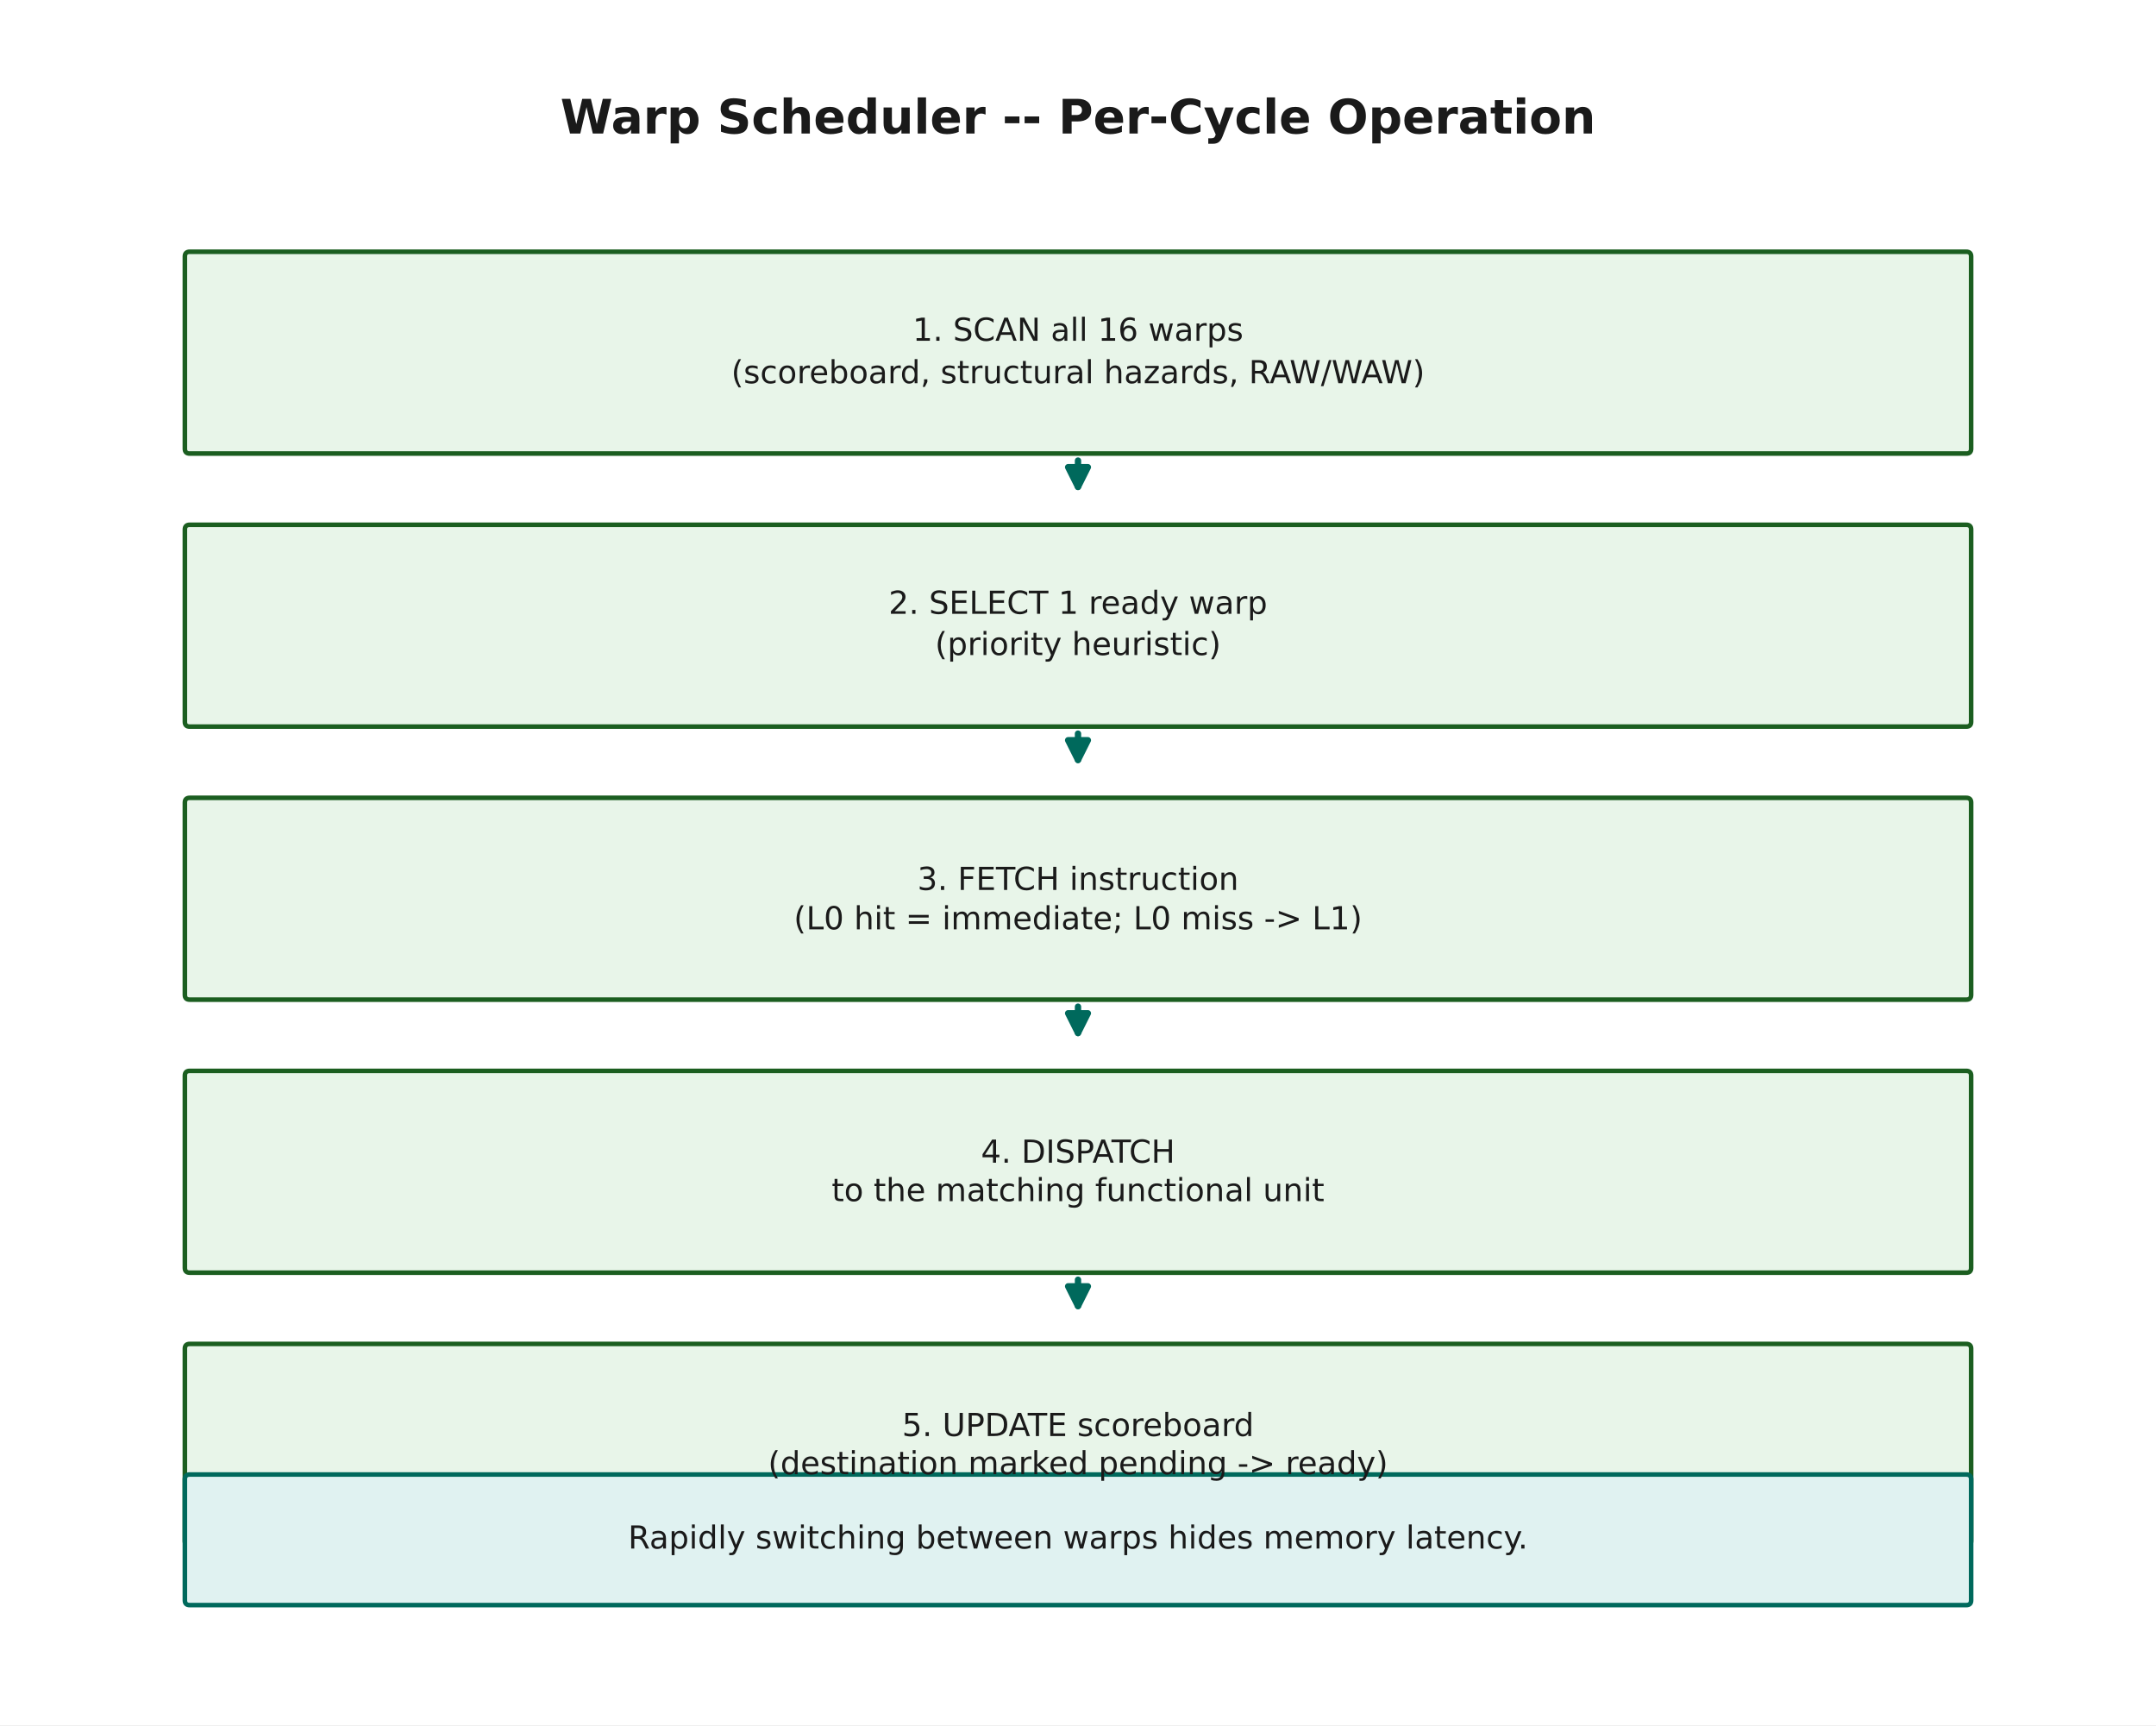
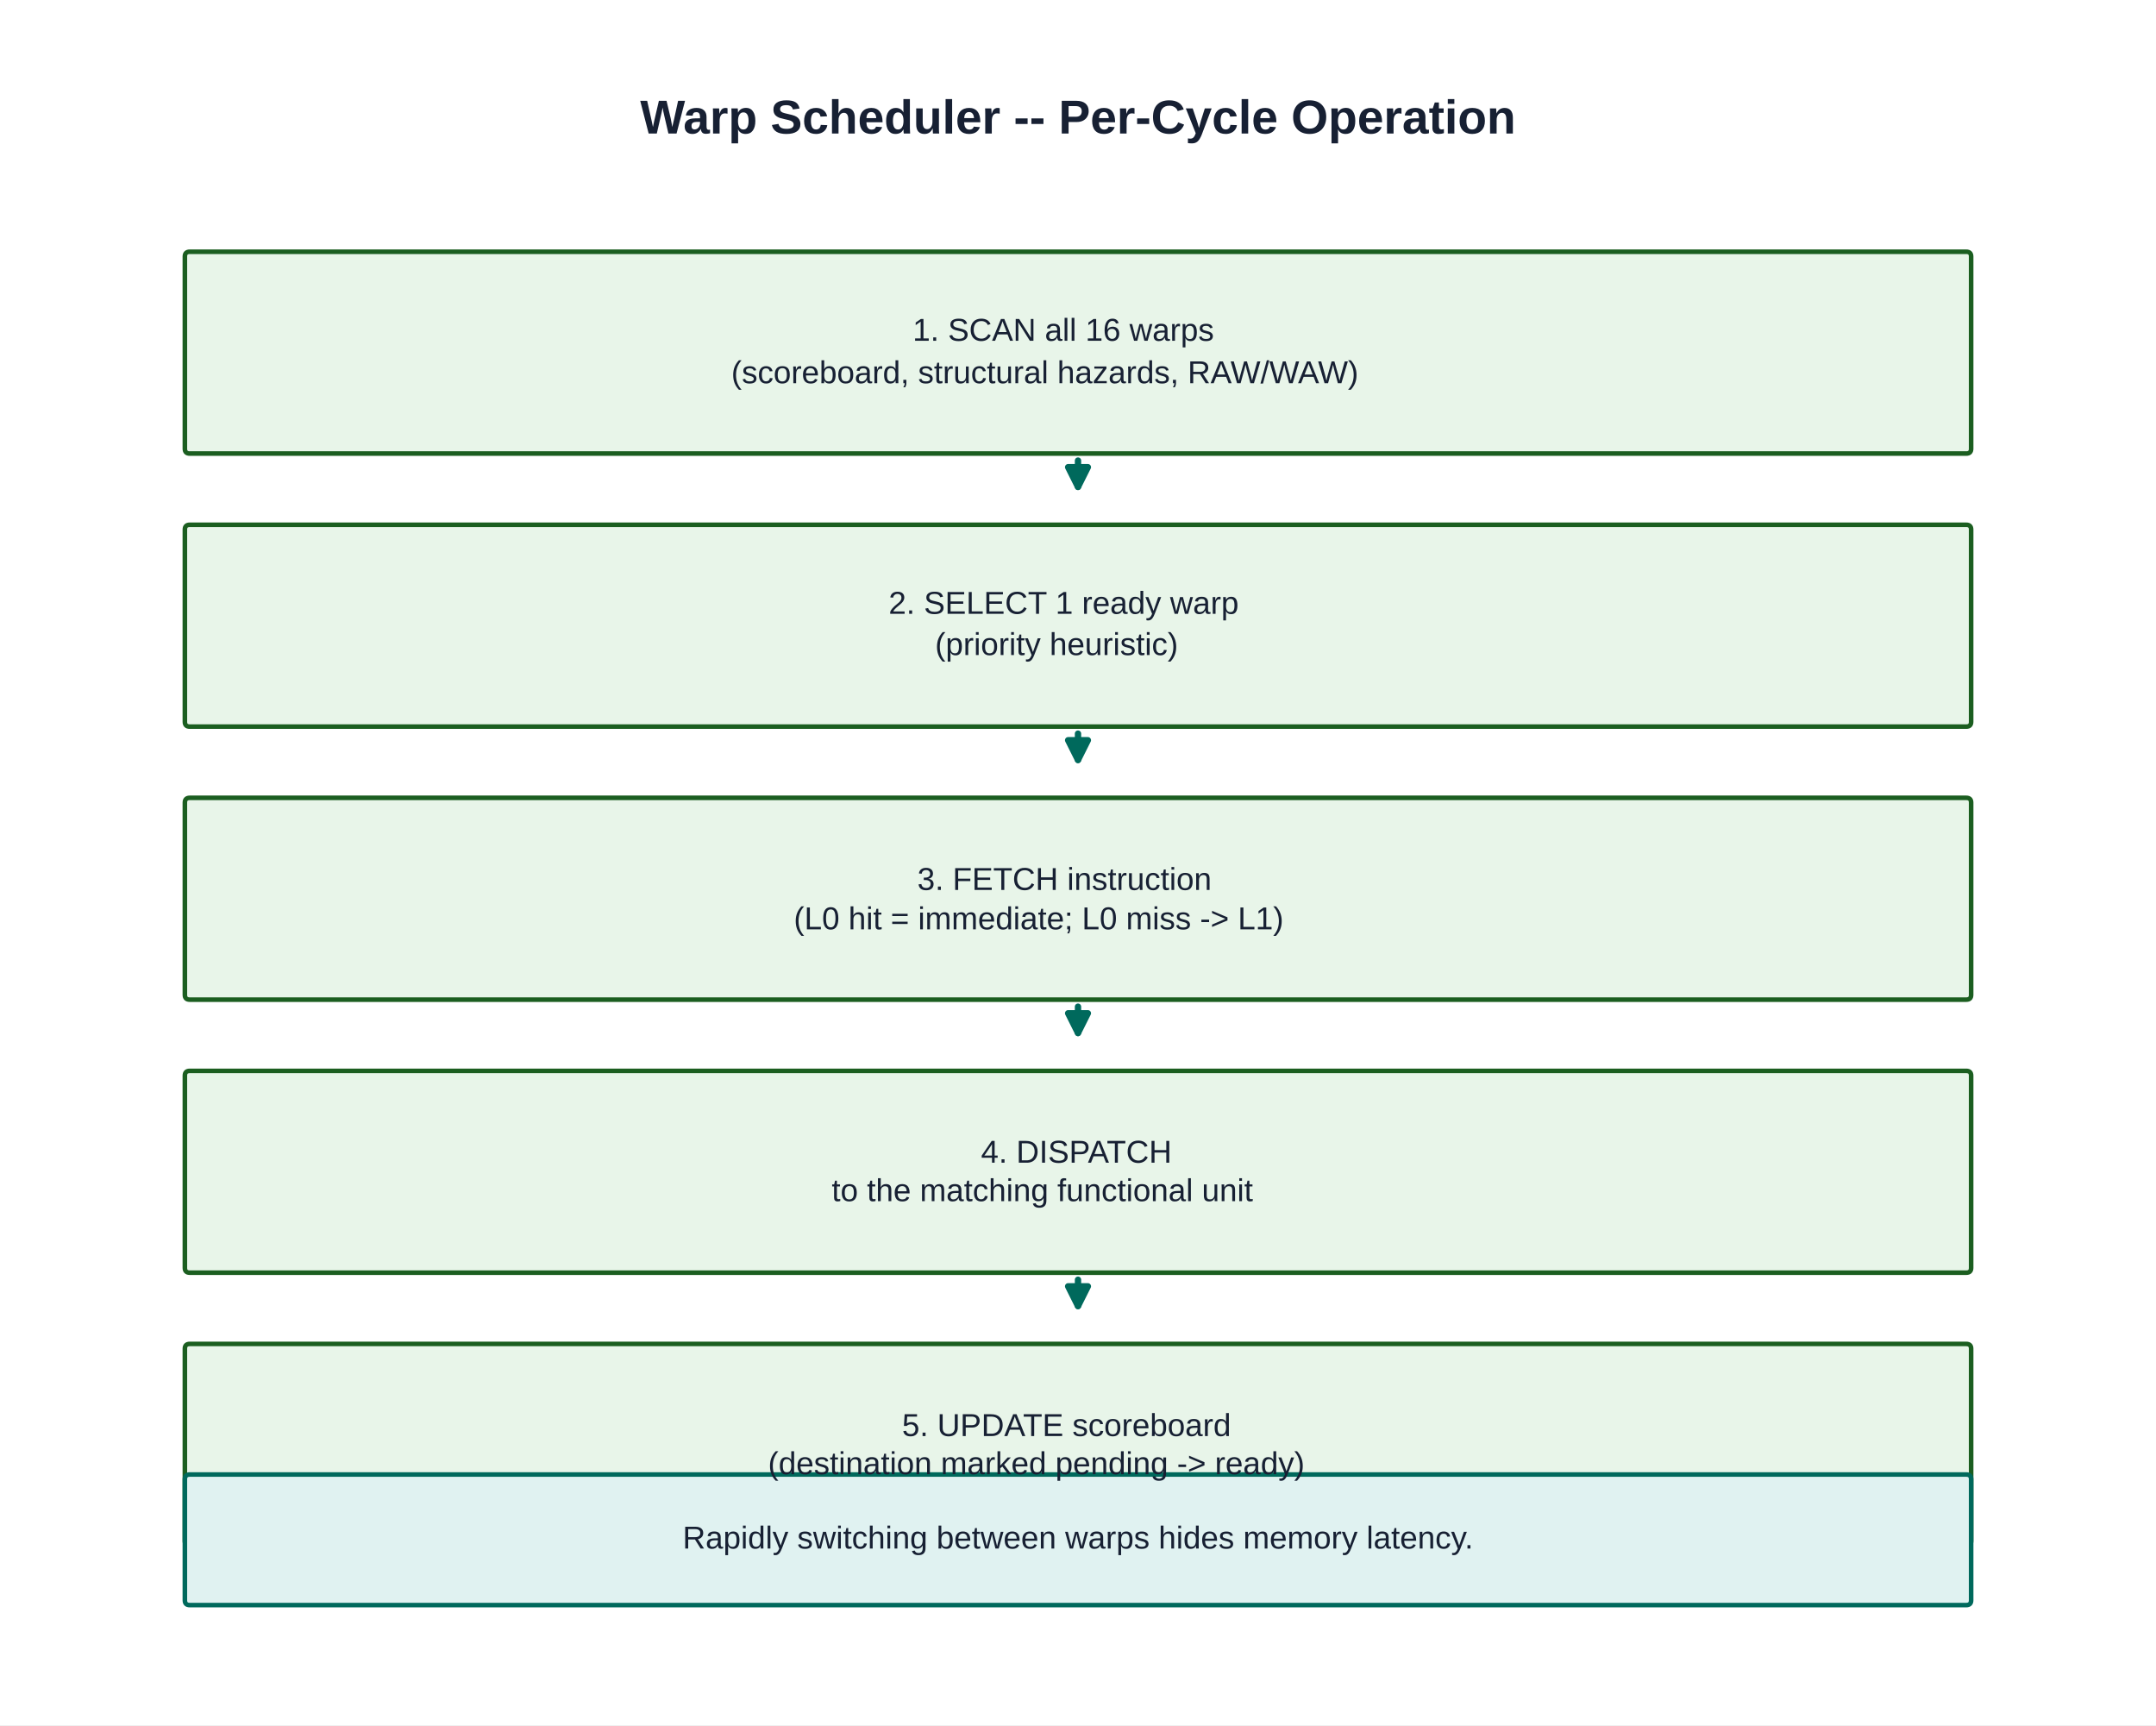
- <svg xmlns="http://www.w3.org/2000/svg" width="612pt" height="489.6pt" viewBox="0 0 612 489.6" version="1.1">
+ <svg xmlns="http://www.w3.org/2000/svg" role="img" width="612pt" height="489.6pt" viewBox="0 0 612 489.6" version="1.1">
  <defs>
    <style type="text/css">*{stroke-linejoin: round; stroke-linecap: butt}</style>
  </defs>
  <g id="figure_1">
    <g id="patch_1">
-       <path d="M 0 489.6  L 612 489.6  L 612 0  L 0 0  z " style="fill: #ffffff" />
+       <path d="M 0 489.6 L 612 489.6 L 612 0 L 0 0 z " style="fill: #ffffff" />
    </g>
    <g id="axes_1">
      <g id="patch_2">
-         <path d="M 53.864 128.721  L 558.136 128.721  Q 559.525 128.721 559.525 127.374  L 559.525 72.793  Q 559.525 71.445 558.136 71.445  L 53.864 71.445  Q 52.475 71.445 52.475 72.793  L 52.475 127.374  Q 52.475 128.721 53.864 128.721  z " clip-path="url(#pd240662e34)" style="fill: #e8f5e9; stroke: #1b5e20; stroke-width: 1.3; stroke-linejoin: miter" />
+         <path d="M 53.864 128.721 L 558.136 128.721 Q 559.525 128.721 559.525 127.374 L 559.525 72.793 Q 559.525 71.445 558.136 71.445 L 53.864 71.445 Q 52.475 71.445 52.475 72.793 L 52.475 127.374 Q 52.475 128.721 53.864 128.721 z " clip-path="url(#pd240662e34)" style="fill: #e8f5e9; stroke: #1b5e20; stroke-width: 1.3; stroke-linejoin: miter" />
      </g>
      <g id="patch_3">
-         <path d="M 306 130.718  Q 306 135.459 306 138.187  " clip-path="url(#pd240662e34)" style="fill: none; stroke: #00695c; stroke-width: 1.8; stroke-linecap: round" />
-         <path d="M 308.8 132.587  L 306 138.187  L 303.2 132.587  z " clip-path="url(#pd240662e34)" style="fill: #00695c; stroke: #00695c; stroke-width: 1.8; stroke-linecap: round" />
+         <path d="M 306 130.718 Q 306 135.459 306 138.187 " clip-path="url(#pd240662e34)" style="fill: none; stroke: #00695c; stroke-width: 1.8; stroke-linecap: round" />
+         <path d="M 308.8 132.587 L 306 138.187 L 303.2 132.587 z " clip-path="url(#pd240662e34)" style="fill: #00695c; stroke: #00695c; stroke-width: 1.8; stroke-linecap: round" />
      </g>
      <g id="patch_4">
-         <path d="M 53.864 206.212  L 558.136 206.212  Q 559.525 206.212 559.525 204.865  L 559.525 150.284  Q 559.525 148.936 558.136 148.936  L 53.864 148.936  Q 52.475 148.936 52.475 150.284  L 52.475 204.865  Q 52.475 206.212 53.864 206.212  z " clip-path="url(#pd240662e34)" style="fill: #e8f5e9; stroke: #1b5e20; stroke-width: 1.3; stroke-linejoin: miter" />
+         <path d="M 53.864 206.212 L 558.136 206.212 Q 559.525 206.212 559.525 204.865 L 559.525 150.284 Q 559.525 148.936 558.136 148.936 L 53.864 148.936 Q 52.475 148.936 52.475 150.284 L 52.475 204.865 Q 52.475 206.212 53.864 206.212 z " clip-path="url(#pd240662e34)" style="fill: #e8f5e9; stroke: #1b5e20; stroke-width: 1.3; stroke-linejoin: miter" />
      </g>
      <g id="patch_5">
-         <path d="M 306 208.209  Q 306 212.95 306 215.678  " clip-path="url(#pd240662e34)" style="fill: none; stroke: #00695c; stroke-width: 1.8; stroke-linecap: round" />
-         <path d="M 308.8 210.078  L 306 215.678  L 303.2 210.078  z " clip-path="url(#pd240662e34)" style="fill: #00695c; stroke: #00695c; stroke-width: 1.8; stroke-linecap: round" />
+         <path d="M 306 208.209 Q 306 212.95 306 215.678 " clip-path="url(#pd240662e34)" style="fill: none; stroke: #00695c; stroke-width: 1.8; stroke-linecap: round" />
+         <path d="M 308.8 210.078 L 306 215.678 L 303.2 210.078 z " clip-path="url(#pd240662e34)" style="fill: #00695c; stroke: #00695c; stroke-width: 1.8; stroke-linecap: round" />
      </g>
      <g id="patch_6">
-         <path d="M 53.864 283.703  L 558.136 283.703  Q 559.525 283.703 559.525 282.356  L 559.525 227.775  Q 559.525 226.427 558.136 226.427  L 53.864 226.427  Q 52.475 226.427 52.475 227.775  L 52.475 282.356  Q 52.475 283.703 53.864 283.703  z " clip-path="url(#pd240662e34)" style="fill: #e8f5e9; stroke: #1b5e20; stroke-width: 1.3; stroke-linejoin: miter" />
+         <path d="M 53.864 283.703 L 558.136 283.703 Q 559.525 283.703 559.525 282.356 L 559.525 227.775 Q 559.525 226.427 558.136 226.427 L 53.864 226.427 Q 52.475 226.427 52.475 227.775 L 52.475 282.356 Q 52.475 283.703 53.864 283.703 z " clip-path="url(#pd240662e34)" style="fill: #e8f5e9; stroke: #1b5e20; stroke-width: 1.3; stroke-linejoin: miter" />
      </g>
      <g id="patch_7">
-         <path d="M 306 285.7  Q 306 290.441 306 293.169  " clip-path="url(#pd240662e34)" style="fill: none; stroke: #00695c; stroke-width: 1.8; stroke-linecap: round" />
-         <path d="M 308.8 287.569  L 306 293.169  L 303.2 287.569  z " clip-path="url(#pd240662e34)" style="fill: #00695c; stroke: #00695c; stroke-width: 1.8; stroke-linecap: round" />
+         <path d="M 306 285.7 Q 306 290.441 306 293.169 " clip-path="url(#pd240662e34)" style="fill: none; stroke: #00695c; stroke-width: 1.8; stroke-linecap: round" />
+         <path d="M 308.8 287.569 L 306 293.169 L 303.2 287.569 z " clip-path="url(#pd240662e34)" style="fill: #00695c; stroke: #00695c; stroke-width: 1.8; stroke-linecap: round" />
      </g>
      <g id="patch_8">
-         <path d="M 53.864 361.194  L 558.136 361.194  Q 559.525 361.194 559.525 359.847  L 559.525 305.266  Q 559.525 303.918 558.136 303.918  L 53.864 303.918  Q 52.475 303.918 52.475 305.266  L 52.475 359.847  Q 52.475 361.194 53.864 361.194  z " clip-path="url(#pd240662e34)" style="fill: #e8f5e9; stroke: #1b5e20; stroke-width: 1.3; stroke-linejoin: miter" />
+         <path d="M 53.864 361.194 L 558.136 361.194 Q 559.525 361.194 559.525 359.847 L 559.525 305.266 Q 559.525 303.918 558.136 303.918 L 53.864 303.918 Q 52.475 303.918 52.475 305.266 L 52.475 359.847 Q 52.475 361.194 53.864 361.194 z " clip-path="url(#pd240662e34)" style="fill: #e8f5e9; stroke: #1b5e20; stroke-width: 1.3; stroke-linejoin: miter" />
      </g>
      <g id="patch_9">
-         <path d="M 306 363.192  Q 306 367.932 306 370.66  " clip-path="url(#pd240662e34)" style="fill: none; stroke: #00695c; stroke-width: 1.8; stroke-linecap: round" />
-         <path d="M 308.8 365.06  L 306 370.66  L 303.2 365.06  z " clip-path="url(#pd240662e34)" style="fill: #00695c; stroke: #00695c; stroke-width: 1.8; stroke-linecap: round" />
+         <path d="M 306 363.192 Q 306 367.932 306 370.66 " clip-path="url(#pd240662e34)" style="fill: none; stroke: #00695c; stroke-width: 1.8; stroke-linecap: round" />
+         <path d="M 308.8 365.06 L 306 370.66 L 303.2 365.06 z " clip-path="url(#pd240662e34)" style="fill: #00695c; stroke: #00695c; stroke-width: 1.8; stroke-linecap: round" />
      </g>
      <g id="patch_10">
-         <path d="M 53.864 438.685  L 558.136 438.685  Q 559.525 438.685 559.525 437.338  L 559.525 382.757  Q 559.525 381.409 558.136 381.409  L 53.864 381.409  Q 52.475 381.409 52.475 382.757  L 52.475 437.338  Q 52.475 438.685 53.864 438.685  z " clip-path="url(#pd240662e34)" style="fill: #e8f5e9; stroke: #1b5e20; stroke-width: 1.3; stroke-linejoin: miter" />
+         <path d="M 53.864 438.685 L 558.136 438.685 Q 559.525 438.685 559.525 437.338 L 559.525 382.757 Q 559.525 381.409 558.136 381.409 L 53.864 381.409 Q 52.475 381.409 52.475 382.757 L 52.475 437.338 Q 52.475 438.685 53.864 438.685 z " clip-path="url(#pd240662e34)" style="fill: #e8f5e9; stroke: #1b5e20; stroke-width: 1.3; stroke-linejoin: miter" />
      </g>
      <g id="patch_11">
-         <path d="M 53.864 455.531  L 558.136 455.531  Q 559.525 455.531 559.525 454.184  L 559.525 419.818  Q 559.525 418.47 558.136 418.47  L 53.864 418.47  Q 52.475 418.47 52.475 419.818  L 52.475 454.184  Q 52.475 455.531 53.864 455.531  z " clip-path="url(#pd240662e34)" style="fill: #e0f2f1; stroke: #00695c; stroke-width: 1.3; stroke-linejoin: miter" />
+         <path d="M 53.864 455.531 L 558.136 455.531 Q 559.525 455.531 559.525 454.184 L 559.525 419.818 Q 559.525 418.47 558.136 418.47 L 53.864 418.47 Q 52.475 418.47 52.475 419.818 L 52.475 454.184 Q 52.475 455.531 53.864 455.531 z " clip-path="url(#pd240662e34)" style="fill: #e0f2f1; stroke: #00695c; stroke-width: 1.3; stroke-linejoin: miter" />
      </g>
      <g id="text_1">
-         <text style="font-weight: 700; font-size: 13.5px; font-family: 'DejaVu Sans'; text-anchor: middle; fill: #1a1a1a" x="306" y="37.892" transform="rotate(-0 306 37.8916)">Warp Scheduler -- Per-Cycle Operation</text>
+         <text style="font-weight: 700; font-size: 13.5px; font-family: Arial, 'Liberation Sans', 'DejaVu Sans', sans-serif; text-anchor: middle; fill: #172033" x="306" y="37.892" transform="rotate(-0 306 37.8916)">Warp Scheduler -- Per-Cycle Operation</text>
      </g>
      <g id="text_2">
-         <text style="font-size: 9px; font-family: 'DejaVu Sans'; fill: #1a1a1a" transform="translate(259.0692 96.71661)">1. SCAN all 16 warps</text>
-         <text style="font-size: 9px; font-family: 'DejaVu Sans'; fill: #1a1a1a" transform="translate(207.5639 108.759)">(scoreboard, structural hazards, RAW/WAW)</text>
+         <text style="font-size: 9px; font-family: Arial, 'Liberation Sans', 'DejaVu Sans', sans-serif; fill: #172033" transform="translate(259.0692 96.71661)">1. SCAN all 16 warps</text>
+         <text style="font-size: 9px; font-family: Arial, 'Liberation Sans', 'DejaVu Sans', sans-serif; fill: #172033" transform="translate(207.5639 108.759)">(scoreboard, structural hazards, RAW/WAW)</text>
      </g>
      <g id="text_3">
-         <text style="font-size: 9px; font-family: 'DejaVu Sans'; fill: #1a1a1a" transform="translate(252.2391 174.2077)">2. SELECT 1 ready warp</text>
-         <text style="font-size: 9px; font-family: 'DejaVu Sans'; fill: #1a1a1a" transform="translate(265.4149 185.9077)">(priority heuristic)</text>
+         <text style="font-size: 9px; font-family: Arial, 'Liberation Sans', 'DejaVu Sans', sans-serif; fill: #172033" transform="translate(252.2391 174.2077)">2. SELECT 1 ready warp</text>
+         <text style="font-size: 9px; font-family: Arial, 'Liberation Sans', 'DejaVu Sans', sans-serif; fill: #172033" transform="translate(265.4149 185.9077)">(priority heuristic)</text>
      </g>
      <g id="text_4">
-         <text style="font-size: 9px; font-family: 'DejaVu Sans'; fill: #1a1a1a" transform="translate(260.3974 252.5706)">3. FETCH instruction</text>
-         <text style="font-size: 9px; font-family: 'DejaVu Sans'; fill: #1a1a1a" transform="translate(225.3136 263.7412)">(L0 hit = immediate; L0 miss -&gt; L1)</text>
+         <text style="font-size: 9px; font-family: Arial, 'Liberation Sans', 'DejaVu Sans', sans-serif; fill: #172033" transform="translate(260.3974 252.5706)">3. FETCH instruction</text>
+         <text style="font-size: 9px; font-family: Arial, 'Liberation Sans', 'DejaVu Sans', sans-serif; fill: #172033" transform="translate(225.3136 263.7412)">(L0 hit = immediate; L0 miss -&gt; L1)</text>
      </g>
      <g id="text_5">
-         <text style="font-size: 9px; font-family: 'DejaVu Sans'; fill: #1a1a1a" transform="translate(278.4614 329.9822)">4. DISPATCH</text>
-         <text style="font-size: 9px; font-family: 'DejaVu Sans'; fill: #1a1a1a" transform="translate(236.0791 340.8898)">to the matching functional unit</text>
+         <text style="font-size: 9px; font-family: Arial, 'Liberation Sans', 'DejaVu Sans', sans-serif; fill: #172033" transform="translate(278.4614 329.9822)">4. DISPATCH</text>
+         <text style="font-size: 9px; font-family: Arial, 'Liberation Sans', 'DejaVu Sans', sans-serif; fill: #172033" transform="translate(236.0791 340.8898)">to the matching functional unit</text>
      </g>
      <g id="text_6">
-         <text style="font-size: 9px; font-family: 'DejaVu Sans'; fill: #1a1a1a" transform="translate(256.0451 407.5527)">5. UPDATE scoreboard</text>
-         <text style="font-size: 9px; font-family: 'DejaVu Sans'; fill: #1a1a1a" transform="translate(218.0074 418.3808)">(destination marked pending -&gt; ready)</text>
+         <text style="font-size: 9px; font-family: Arial, 'Liberation Sans', 'DejaVu Sans', sans-serif; fill: #172033" transform="translate(256.0451 407.5527)">5. UPDATE scoreboard</text>
+         <text style="font-size: 9px; font-family: Arial, 'Liberation Sans', 'DejaVu Sans', sans-serif; fill: #172033" transform="translate(218.0074 418.3808)">(destination marked pending -&gt; ready)</text>
      </g>
      <g id="text_7">
-         <text style="font-size: 9px; font-family: 'DejaVu Sans'; text-anchor: middle; fill: #1a1a1a" x="306" y="439.484" transform="rotate(-0 306 439.4843)">Rapidly switching between warps hides memory latency.</text>
+         <text style="font-size: 9px; font-family: Arial, 'Liberation Sans', 'DejaVu Sans', sans-serif; text-anchor: middle; fill: #172033" x="306" y="439.484" transform="rotate(-0 306 439.4843)">Rapidly switching between warps hides memory latency.</text>
      </g>
    </g>
  </g>
  <defs>
    <clipPath id="pd240662e34">
      <rect x="10.8" y="10.8" width="590.4" height="458.208" />
    </clipPath>
  </defs>
</svg>
